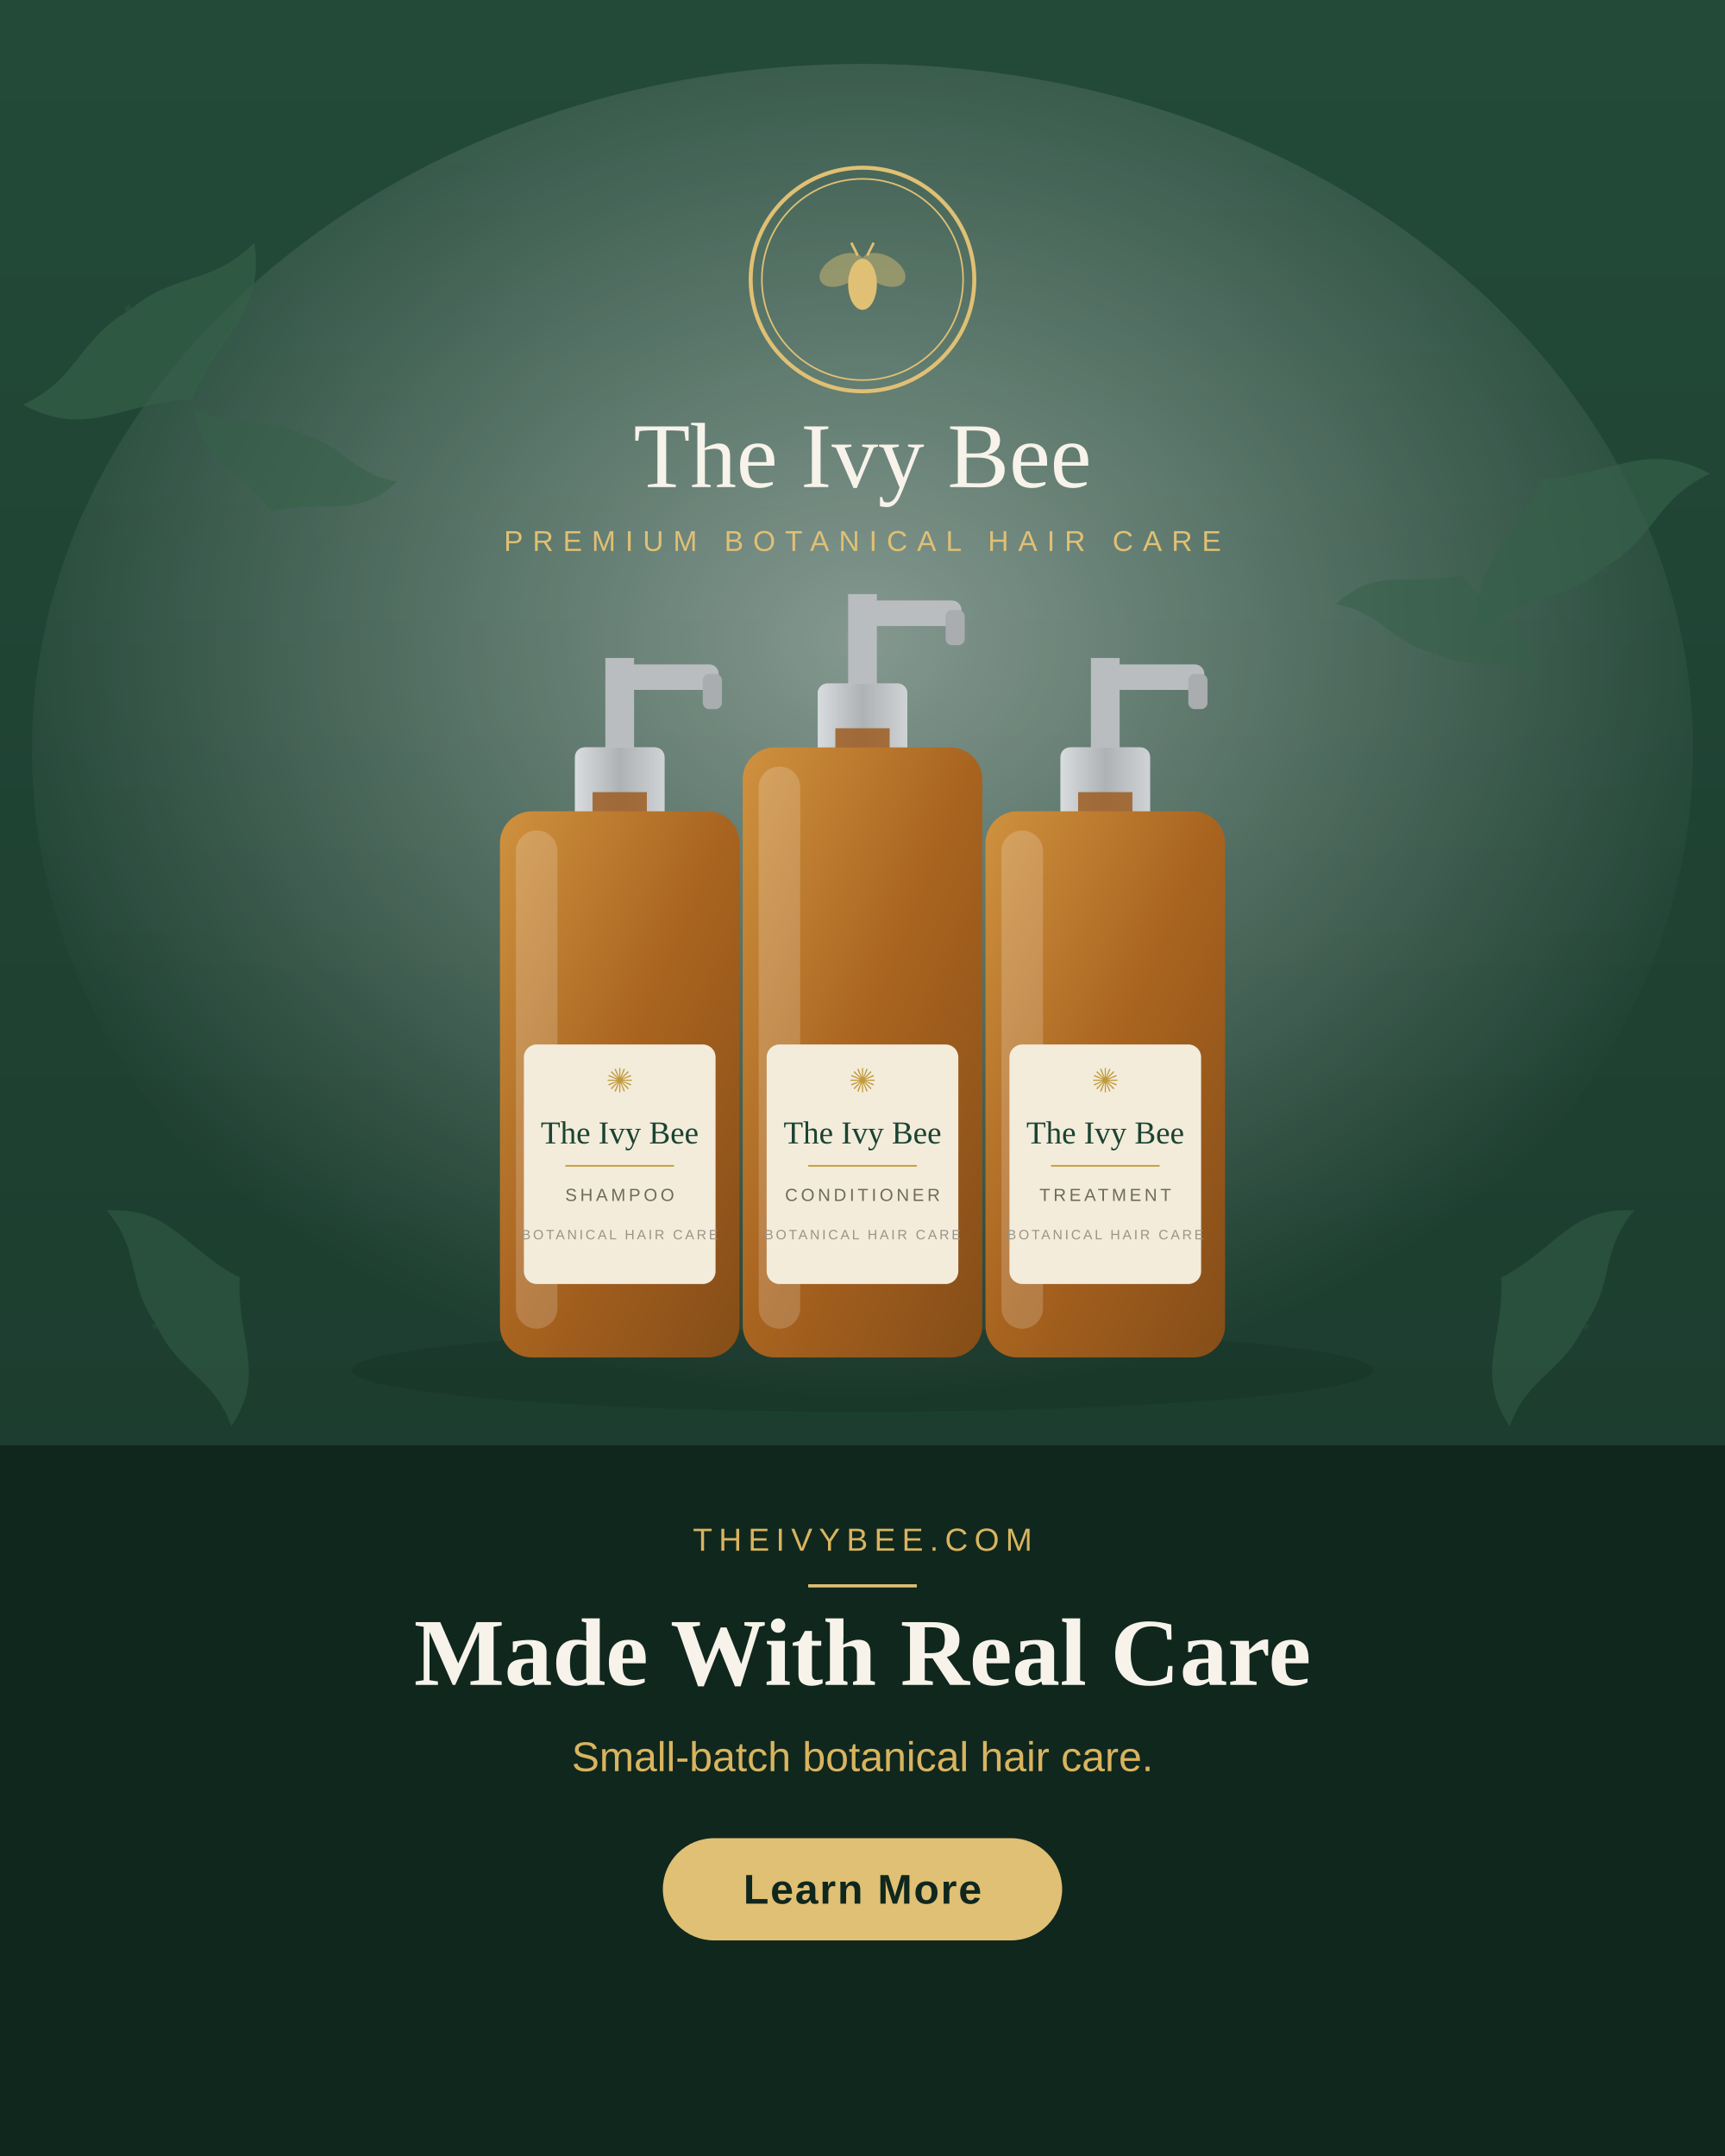
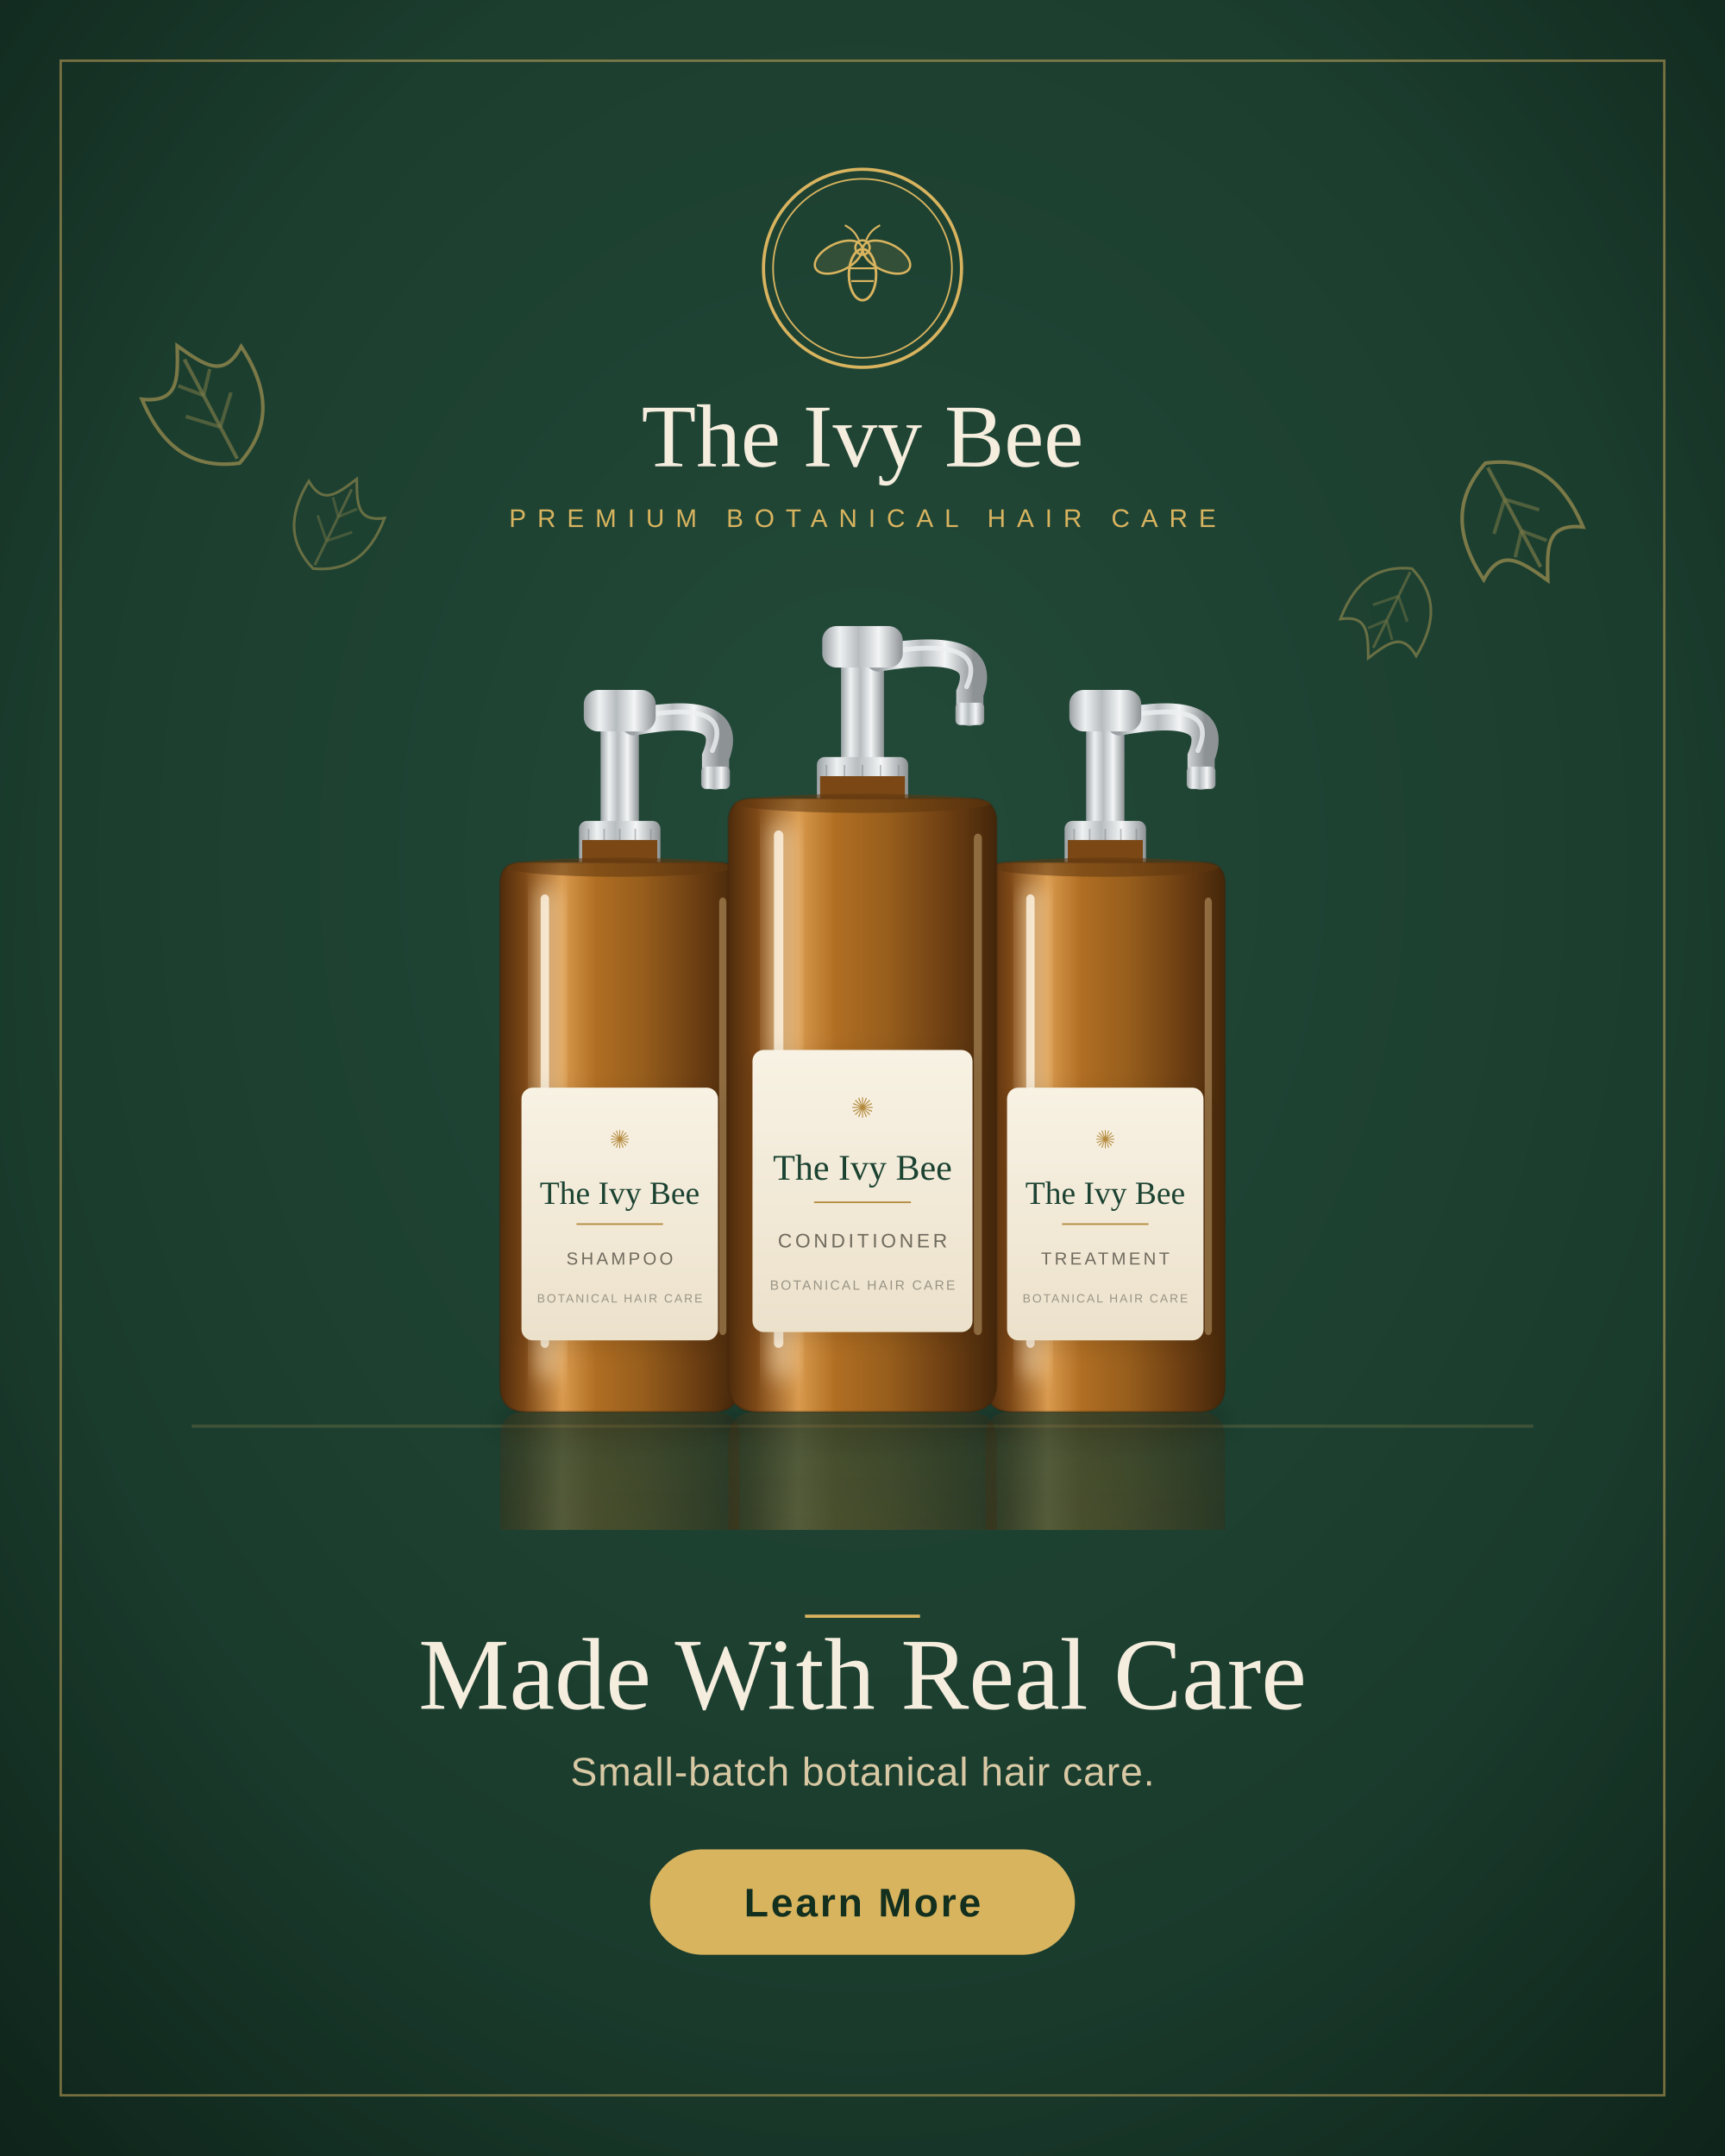
<svg xmlns="http://www.w3.org/2000/svg" viewBox="0 0 1080 1350" width="1080" height="1350" role="img" aria-label="Made With Real Care">
  <defs>
-     <linearGradient id="bgGrad" x1="0" y1="0" x2="0" y2="1">
+     <radialGradient id="bgGrad" cx="0.5" cy="0.40" r="0.75">
      <stop offset="0" stop-color="#234a39" />
-       <stop offset="1" stop-color="#19372a" />
+       <stop offset="1" stop-color="#163527" />
+     </radialGradient>
+     <linearGradient id="amber" x1="0" y1="0" x2="1" y2="0">
+       <stop offset="0" stop-color="#4f2c0c" />
+       <stop offset="0.10" stop-color="#7c4716" />
+       <stop offset="0.26" stop-color="#d99a4e" />
+       <stop offset="0.40" stop-color="#b06e23" />
+       <stop offset="0.60" stop-color="#965d1c" />
+       <stop offset="0.82" stop-color="#6c3e12" />
+       <stop offset="1" stop-color="#43260a" />
    </linearGradient>
-     <linearGradient id="amber" x1="0" y1="0" x2="1" y2="1">
-       <stop offset="0" stop-color="#cf923f" />
-       <stop offset="0.5" stop-color="#a8631f" />
-       <stop offset="1" stop-color="#854d18" />
+     <linearGradient id="chrome" x1="0" y1="0" x2="1" y2="0">
+       <stop offset="0" stop-color="#9aa0a3" />
+       <stop offset="0.22" stop-color="#eef1f2" />
+       <stop offset="0.45" stop-color="#b7bcbf" />
+       <stop offset="0.70" stop-color="#f3f5f6" />
+       <stop offset="1" stop-color="#8d9295" />
    </linearGradient>
-     <linearGradient id="metal" x1="0" y1="0" x2="1" y2="0">
-       <stop offset="0" stop-color="#d8dcde" />
-       <stop offset="0.5" stop-color="#aeb2b4" />
-       <stop offset="1" stop-color="#cfd3d5" />
+     <linearGradient id="label" x1="0" y1="0" x2="0" y2="1">
+       <stop offset="0" stop-color="#f8f2e4" />
+       <stop offset="1" stop-color="#ece1cb" />
    </linearGradient>
-     <radialGradient id="glow" cx="0.5" cy="0.42" r="0.55">
-       <stop offset="0" stop-color="#ffffff" stop-opacity="0.45" />
-       <stop offset="1" stop-color="#ffffff" stop-opacity="0" />
+     <linearGradient id="reflFade" x1="0" y1="0" x2="0" y2="1">
+       <stop offset="0" stop-color="#ffffff" />
+       <stop offset="1" stop-color="#000000" />
+     </linearGradient>
+     <mask id="reflMask">
+       <rect x="0" y="810" width="1080" height="540" fill="url(#reflFade)" />
+     </mask>
+     <filter id="soft" x="-30%" y="-30%" width="160%" height="160%">
+       <feGaussianBlur stdDeviation="7" />
+     </filter>
+     <radialGradient id="vign" cx="0.5" cy="0.45" r="0.75">
+       <stop offset="0.65" stop-color="#000000" stop-opacity="0" />
+       <stop offset="1" stop-color="#000000" stop-opacity="0.32" />
    </radialGradient>
  </defs>
  <rect width="1080" height="1350" fill="url(#bgGrad)" />
-   <ellipse cx="540" cy="470" rx="520" ry="430" fill="url(#glow)" />
-   <g transform="translate(120 250) rotate(-35) scale(1.7)" opacity="0.7">
-     <path d="M0 0 C 22 -14 40 -10 52 -34 C 30 -30 22 -42 0 -40 C -22 -42 -30 -30 -52 -34 C -40 -10 -22 -14 0 0 Z" fill="#356049" />
-     <path d="M0 0 L0 -38" stroke="#356049" stroke-width="2" opacity="0.5" transform="scale(1.1)" />
+   <rect width="1080" height="1350" fill="url(#vign)" />
+   <rect x="38" y="38" width="1004" height="1274" fill="none" stroke="#d9b45f" stroke-width="1.5" opacity="0.5" />
+   <g transform="translate(150 290) rotate(-28) scale(1.6)" opacity="0.5" fill="none" stroke="#d9b45f" stroke-width="1.4">
+     <path d="M0 0 C 16 -6 24 -18 22 -40 C 10 -32 6 -40 0 -52 C -6 -40 -10 -32 -22 -40 C -24 -18 -16 -6 0 0 Z" />
+     <path d="M0 -2 L0 -46" opacity="0.7" />
+     <path d="M0 -16 L10 -26 M0 -16 L-10 -26 M0 -30 L7 -38 M0 -30 L-7 -38" opacity="0.55" />
  </g>
-   <g transform="translate(170 320) rotate(20) scale(1.3)" opacity="0.55">
-     <path d="M0 0 C 22 -14 40 -10 52 -34 C 30 -30 22 -42 0 -40 C -22 -42 -30 -30 -52 -34 C -40 -10 -22 -14 0 0 Z" fill="#356049" />
-     <path d="M0 0 L0 -38" stroke="#356049" stroke-width="2" opacity="0.5" transform="scale(1.1)" />
+   <g transform="translate(196 356) rotate(26) scale(1.2)" opacity="0.4" fill="none" stroke="#d9b45f" stroke-width="1.4">
+     <path d="M0 0 C 16 -6 24 -18 22 -40 C 10 -32 6 -40 0 -52 C -6 -40 -10 -32 -22 -40 C -24 -18 -16 -6 0 0 Z" />
+     <path d="M0 -2 L0 -46" opacity="0.7" />
+     <path d="M0 -16 L10 -26 M0 -16 L-10 -26 M0 -30 L7 -38 M0 -30 L-7 -38" opacity="0.55" />
  </g>
-   <g transform="translate(965 300) rotate(145) scale(1.7)" opacity="0.7">
-     <path d="M0 0 C 22 -14 40 -10 52 -34 C 30 -30 22 -42 0 -40 C -22 -42 -30 -30 -52 -34 C -40 -10 -22 -14 0 0 Z" fill="#356049" />
-     <path d="M0 0 L0 -38" stroke="#356049" stroke-width="2" opacity="0.5" transform="scale(1.1)" />
+   <g transform="translate(930 290) rotate(152) scale(1.6)" opacity="0.5" fill="none" stroke="#d9b45f" stroke-width="1.4">
+     <path d="M0 0 C 16 -6 24 -18 22 -40 C 10 -32 6 -40 0 -52 C -6 -40 -10 -32 -22 -40 C -24 -18 -16 -6 0 0 Z" />
+     <path d="M0 -2 L0 -46" opacity="0.7" />
+     <path d="M0 -16 L10 -26 M0 -16 L-10 -26 M0 -30 L7 -38 M0 -30 L-7 -38" opacity="0.55" />
  </g>
-   <g transform="translate(915 360) rotate(200) scale(1.3)" opacity="0.55">
-     <path d="M0 0 C 22 -14 40 -10 52 -34 C 30 -30 22 -42 0 -40 C -22 -42 -30 -30 -52 -34 C -40 -10 -22 -14 0 0 Z" fill="#356049" />
-     <path d="M0 0 L0 -38" stroke="#356049" stroke-width="2" opacity="0.5" transform="scale(1.1)" />
+   <g transform="translate(884 356) rotate(206) scale(1.2)" opacity="0.4" fill="none" stroke="#d9b45f" stroke-width="1.4">
+     <path d="M0 0 C 16 -6 24 -18 22 -40 C 10 -32 6 -40 0 -52 C -6 -40 -10 -32 -22 -40 C -24 -18 -16 -6 0 0 Z" />
+     <path d="M0 -2 L0 -46" opacity="0.7" />
+     <path d="M0 -16 L10 -26 M0 -16 L-10 -26 M0 -30 L7 -38 M0 -30 L-7 -38" opacity="0.55" />
  </g>
-   <g transform="translate(150 800) rotate(-120) scale(1.5)" opacity="0.5">
-     <path d="M0 0 C 22 -14 40 -10 52 -34 C 30 -30 22 -42 0 -40 C -22 -42 -30 -30 -52 -34 C -40 -10 -22 -14 0 0 Z" fill="#356049" />
-     <path d="M0 0 L0 -38" stroke="#356049" stroke-width="2" opacity="0.5" transform="scale(1.1)" />
+   <g fill="none" stroke="#d9b45f">
+     <circle cx="540" cy="168" r="62" stroke-width="2" />
+     <circle cx="540" cy="168" r="56" stroke-width="1" />
+     <g transform="translate(540 168)">
+       <ellipse cx="-15" cy="-7" rx="16" ry="8.5" stroke-width="1.4" fill="#d9b45f" fill-opacity="0.12" transform="rotate(-26 -15 -7)" />
+       <ellipse cx="15" cy="-7" rx="16" ry="8.5" stroke-width="1.4" fill="#d9b45f" fill-opacity="0.12" transform="rotate(26 15 -7)" />
+       <ellipse cx="0" cy="4" rx="8.5" ry="16" stroke-width="1.6" />
+       <circle cx="0" cy="-13" r="4.5" stroke-width="1.4" />
+       <line x1="-8" y1="0" x2="8" y2="0" stroke-width="1.2" />
+       <line x1="-7" y1="8" x2="7" y2="8" stroke-width="1.2" />
+       <path d="M-2 -17 C -5 -24 -8 -25 -11 -27" stroke-width="1.2" />
+       <path d="M2 -17 C 5 -24 8 -25 11 -27" stroke-width="1.2" />
+     </g>
  </g>
-   <g transform="translate(940 800) rotate(120) scale(1.5)" opacity="0.5">
-     <path d="M0 0 C 22 -14 40 -10 52 -34 C 30 -30 22 -42 0 -40 C -22 -42 -30 -30 -52 -34 C -40 -10 -22 -14 0 0 Z" fill="#356049" />
-     <path d="M0 0 L0 -38" stroke="#356049" stroke-width="2" opacity="0.5" transform="scale(1.1)" />
+   <text x="540" y="292" text-anchor="middle" font-family="Georgia, 'Times New Roman', serif" font-size="56" fill="#f5edde">The Ivy Bee</text>
+   <text x="540" y="330" text-anchor="middle" font-family="Arial, sans-serif" font-size="16" letter-spacing="7" fill="#d9b45f">PREMIUM BOTANICAL HAIR CARE</text>
+   <rect x="120" y="892" width="840" height="2" fill="#d9b45f" opacity="0.18" />
+   <g>
+     <ellipse cx="388" cy="890" rx="78.75" ry="14" fill="#000000" opacity="0.20" filter="url(#soft)" />
+     <g transform="translate(0 1768) scale(1 -1)" opacity="0.30" mask="url(#reflMask)">
+       <path d="M 313 553.5     Q 313 540 326.5 540     L 449.5 540     Q 463 540 463 553.5     L 463 867.5     Q 463 884 446.5 884     L 329.5 884     Q 313 884 313 867.5 Z" fill="url(#amber)" />
+     </g>
+     <g>
+       <rect x="376" y="444" width="24" height="74" fill="url(#chrome)" />
+       <path d="M 397 452 Q 462 440 448 474 L 448 486" fill="none" stroke="url(#chrome)" stroke-width="17" stroke-linecap="round" />
+       <path d="M 397 449 Q 461 437 446 470" fill="none" stroke="#eef0f1" stroke-width="3" stroke-linecap="round" opacity="0.8" />
+       <rect x="439" y="480" width="18" height="14" rx="3" fill="url(#chrome)" />
+       <rect x="365.5" y="432" width="45" height="26" rx="9" fill="url(#chrome)" />
+       <rect x="362.5" y="514" width="51" height="30" rx="5" fill="url(#chrome)" />
+       <line x1="368.5" y1="519" x2="368.5" y2="539" stroke="#7f8487" stroke-width="1" opacity="0.5" />
+       <line x1="378.25" y1="519" x2="378.25" y2="539" stroke="#7f8487" stroke-width="1" opacity="0.5" />
+       <line x1="388" y1="519" x2="388" y2="539" stroke="#7f8487" stroke-width="1" opacity="0.5" />
+       <line x1="397.75" y1="519" x2="397.75" y2="539" stroke="#7f8487" stroke-width="1" opacity="0.5" />
+       <line x1="407.5" y1="519" x2="407.5" y2="539" stroke="#7f8487" stroke-width="1" opacity="0.5" />
+     </g>
+     <rect x="364.5" y="526" width="47" height="20" fill="#7a4715" />
+     <path d="M 313 553.5     Q 313 540 326.5 540     L 449.5 540     Q 463 540 463 553.5     L 463 867.5     Q 463 884 446.5 884     L 329.5 884     Q 313 884 313 867.5 Z" fill="url(#amber)" />
+     <path d="M 313 553.5     Q 313 540 326.5 540     L 449.5 540     Q 463 540 463 553.5     L 463 867.5     Q 463 884 446.5 884     L 329.5 884     Q 313 884 313 867.5 Z" fill="none" stroke="#3f2208" stroke-opacity="0.25" stroke-width="1.5" />
+     <ellipse cx="388" cy="543" rx="71" ry="6" fill="#5e360f" opacity="0.55" />
+     <rect x="335.5" y="554" width="15" height="310" rx="7.5" fill="#ffe9c4" opacity="0.55" filter="url(#soft)" />
+     <rect x="338.5" y="560" width="5.25" height="284" rx="3" fill="#fff6e6" opacity="0.8" />
+     <rect x="450.25" y="562" width="4.5" height="274" rx="3" fill="#ffdca0" opacity="0.35" />
+     <rect x="326.5" y="684.04" width="123" height="158.24" rx="7" fill="#000000" opacity="0.12" filter="url(#soft)" />
+     <rect x="326.5" y="681.04" width="123" height="158.24" rx="7" fill="url(#label)" />
+     <text x="388" y="719.018" text-anchor="middle" font-family="Georgia, 'Times New Roman', serif" font-size="16.5" fill="#b48a3e">✺</text>
+     <text x="388" y="753.83" text-anchor="middle" font-family="Georgia, 'Times New Roman', serif" font-size="20.25" fill="#1c4332">The Ivy Bee</text>
+     <line x1="360.94" y1="766.49" x2="415.06" y2="766.49" stroke="#b48a3e" stroke-width="1" />
+     <text x="388" y="791.808" text-anchor="middle" font-family="Arial, sans-serif" font-size="10.95" letter-spacing="1.8" fill="#6f6a5d">SHAMPOO</text>
+     <text x="388" y="815.544" text-anchor="middle" font-family="Arial, sans-serif" font-size="7.5" letter-spacing="1.05" fill="#9a9486">BOTANICAL HAIR CARE</text>
  </g>
  <g>
-     <circle cx="540" cy="175" r="70" fill="none" stroke="#e0c074" stroke-width="2.5" />
-     <circle cx="540" cy="175" r="63" fill="none" stroke="#e0c074" stroke-width="1" />
-     <g transform="translate(540 175)">
-       <ellipse cx="-13" cy="-6" rx="15" ry="9" fill="#e0c074" opacity="0.45" transform="rotate(-28 -13 -6)" />
-       <ellipse cx="13" cy="-6" rx="15" ry="9" fill="#e0c074" opacity="0.45" transform="rotate(28 13 -6)" />
-       <ellipse cx="0" cy="3" rx="9" ry="16" fill="#e0c074" />
-       <line x1="-9" y1="-1" x2="9" y2="-1" stroke="#e0c074" stroke-width="1.4" opacity="0.6" />
-       <line x1="-8" y1="6" x2="8" y2="6" stroke="#e0c074" stroke-width="1.4" opacity="0.6" />
-       <line x1="-3" y1="-15" x2="-7" y2="-23" stroke="#e0c074" stroke-width="1.6" />
-       <line x1="3" y1="-15" x2="7" y2="-23" stroke="#e0c074" stroke-width="1.6" />
+     <ellipse cx="692" cy="890" rx="78.75" ry="14" fill="#000000" opacity="0.20" filter="url(#soft)" />
+     <g transform="translate(0 1768) scale(1 -1)" opacity="0.30" mask="url(#reflMask)">
+       <path d="M 617 553.5     Q 617 540 630.5 540     L 753.5 540     Q 767 540 767 553.5     L 767 867.5     Q 767 884 750.5 884     L 633.5 884     Q 617 884 617 867.5 Z" fill="url(#amber)" />
    </g>
-   </g>
-   <text x="540" y="305" text-anchor="middle" font-family="Georgia, 'Times New Roman', serif" font-size="58" fill="#f7f3ea">The Ivy Bee</text>
-   <text x="540" y="345" text-anchor="middle" font-family="Arial, sans-serif" font-size="18" letter-spacing="6" fill="#e0c074">PREMIUM BOTANICAL HAIR CARE</text>
-   <ellipse cx="540" cy="858" rx="320" ry="26" fill="#000000" opacity="0.10" />
-   <g>
-     <rect x="379" y="412" width="18" height="60" fill="#b9bdbf" />
-     <rect x="360" y="468" width="56" height="46" rx="6" fill="#c7cbcd" />
-     <rect x="360" y="468" width="56" height="46" rx="6" fill="url(#metal)" />
-     <rect x="392" y="416" width="58" height="16" rx="6" fill="#b9bdbf" />
-     <rect x="440" y="422" width="12" height="22" rx="4" fill="#a9adaf" />
-     <rect x="371" y="496" width="34" height="22" fill="#9c5d22" opacity="0.85" />
-     <rect x="313" y="508" width="150" height="342" rx="20" fill="url(#amber)" />
-     <rect x="323" y="520" width="26" height="312" rx="13" fill="#ffffff" opacity="0.18" />
-     <rect x="328" y="654" width="120" height="150" rx="8" fill="#f3ecdb" />
-     <text x="388" y="684" text-anchor="middle" font-family="Georgia, 'Times New Roman', serif" font-size="22" fill="#c19a3b">✺</text>
-     <text x="388" y="716" text-anchor="middle" font-family="Georgia, 'Times New Roman', serif" font-size="20" fill="#1c4332">The Ivy Bee</text>
-     <line x1="354" y1="730" x2="422" y2="730" stroke="#c19a3b" stroke-width="1" />
-     <text x="388" y="752" text-anchor="middle" font-family="Arial, sans-serif" font-size="11" letter-spacing="2" fill="#6f6a5d">SHAMPOO</text>
-     <text x="388" y="776" text-anchor="middle" font-family="Arial, sans-serif" font-size="8.5" letter-spacing="1.5" fill="#9a9486">BOTANICAL HAIR CARE</text>
+     <g>
+       <rect x="680" y="444" width="24" height="74" fill="url(#chrome)" />
+       <path d="M 701 452 Q 766 440 752 474 L 752 486" fill="none" stroke="url(#chrome)" stroke-width="17" stroke-linecap="round" />
+       <path d="M 701 449 Q 765 437 750 470" fill="none" stroke="#eef0f1" stroke-width="3" stroke-linecap="round" opacity="0.8" />
+       <rect x="743" y="480" width="18" height="14" rx="3" fill="url(#chrome)" />
+       <rect x="669.5" y="432" width="45" height="26" rx="9" fill="url(#chrome)" />
+       <rect x="666.5" y="514" width="51" height="30" rx="5" fill="url(#chrome)" />
+       <line x1="672.5" y1="519" x2="672.5" y2="539" stroke="#7f8487" stroke-width="1" opacity="0.5" />
+       <line x1="682.25" y1="519" x2="682.25" y2="539" stroke="#7f8487" stroke-width="1" opacity="0.5" />
+       <line x1="692" y1="519" x2="692" y2="539" stroke="#7f8487" stroke-width="1" opacity="0.5" />
+       <line x1="701.75" y1="519" x2="701.75" y2="539" stroke="#7f8487" stroke-width="1" opacity="0.5" />
+       <line x1="711.5" y1="519" x2="711.5" y2="539" stroke="#7f8487" stroke-width="1" opacity="0.5" />
+     </g>
+     <rect x="668.5" y="526" width="47" height="20" fill="#7a4715" />
+     <path d="M 617 553.5     Q 617 540 630.5 540     L 753.5 540     Q 767 540 767 553.5     L 767 867.5     Q 767 884 750.5 884     L 633.5 884     Q 617 884 617 867.5 Z" fill="url(#amber)" />
+     <path d="M 617 553.5     Q 617 540 630.5 540     L 753.5 540     Q 767 540 767 553.5     L 767 867.5     Q 767 884 750.5 884     L 633.5 884     Q 617 884 617 867.5 Z" fill="none" stroke="#3f2208" stroke-opacity="0.25" stroke-width="1.5" />
+     <ellipse cx="692" cy="543" rx="71" ry="6" fill="#5e360f" opacity="0.55" />
+     <rect x="639.5" y="554" width="15" height="310" rx="7.5" fill="#ffe9c4" opacity="0.55" filter="url(#soft)" />
+     <rect x="642.5" y="560" width="5.25" height="284" rx="3" fill="#fff6e6" opacity="0.8" />
+     <rect x="754.25" y="562" width="4.5" height="274" rx="3" fill="#ffdca0" opacity="0.35" />
+     <rect x="630.5" y="684.04" width="123" height="158.24" rx="7" fill="#000000" opacity="0.12" filter="url(#soft)" />
+     <rect x="630.5" y="681.04" width="123" height="158.24" rx="7" fill="url(#label)" />
+     <text x="692" y="719.018" text-anchor="middle" font-family="Georgia, 'Times New Roman', serif" font-size="16.5" fill="#b48a3e">✺</text>
+     <text x="692" y="753.83" text-anchor="middle" font-family="Georgia, 'Times New Roman', serif" font-size="20.25" fill="#1c4332">The Ivy Bee</text>
+     <line x1="664.94" y1="766.49" x2="719.06" y2="766.49" stroke="#b48a3e" stroke-width="1" />
+     <text x="692" y="791.808" text-anchor="middle" font-family="Arial, sans-serif" font-size="10.95" letter-spacing="1.8" fill="#6f6a5d">TREATMENT</text>
+     <text x="692" y="815.544" text-anchor="middle" font-family="Arial, sans-serif" font-size="7.5" letter-spacing="1.05" fill="#9a9486">BOTANICAL HAIR CARE</text>
  </g>
  <g>
-     <rect x="683" y="412" width="18" height="60" fill="#b9bdbf" />
-     <rect x="664" y="468" width="56" height="46" rx="6" fill="#c7cbcd" />
-     <rect x="664" y="468" width="56" height="46" rx="6" fill="url(#metal)" />
-     <rect x="696" y="416" width="58" height="16" rx="6" fill="#b9bdbf" />
-     <rect x="744" y="422" width="12" height="22" rx="4" fill="#a9adaf" />
-     <rect x="675" y="496" width="34" height="22" fill="#9c5d22" opacity="0.85" />
-     <rect x="617" y="508" width="150" height="342" rx="20" fill="url(#amber)" />
-     <rect x="627" y="520" width="26" height="312" rx="13" fill="#ffffff" opacity="0.18" />
-     <rect x="632" y="654" width="120" height="150" rx="8" fill="#f3ecdb" />
-     <text x="692" y="684" text-anchor="middle" font-family="Georgia, 'Times New Roman', serif" font-size="22" fill="#c19a3b">✺</text>
-     <text x="692" y="716" text-anchor="middle" font-family="Georgia, 'Times New Roman', serif" font-size="20" fill="#1c4332">The Ivy Bee</text>
-     <line x1="658" y1="730" x2="726" y2="730" stroke="#c19a3b" stroke-width="1" />
-     <text x="692" y="752" text-anchor="middle" font-family="Arial, sans-serif" font-size="11" letter-spacing="2" fill="#6f6a5d">TREATMENT</text>
-     <text x="692" y="776" text-anchor="middle" font-family="Arial, sans-serif" font-size="8.5" letter-spacing="1.5" fill="#9a9486">BOTANICAL HAIR CARE</text>
+     <ellipse cx="540" cy="890" rx="88.2" ry="14" fill="#000000" opacity="0.20" filter="url(#soft)" />
+     <g transform="translate(0 1768) scale(1 -1)" opacity="0.30" mask="url(#reflMask)">
+       <path d="M 456 515.12     Q 456 500 471.12 500     L 608.88 500     Q 624 500 624 515.12     L 624 865.52     Q 624 884 605.52 884     L 474.48 884     Q 456 884 456 865.52 Z" fill="url(#amber)" />
+     </g>
+     <g>
+       <rect x="526.56" y="404" width="26.88" height="74" fill="url(#chrome)" />
+       <path d="M 550.08 412 Q 621.2 400 607.2 434 L 607.2 446" fill="none" stroke="url(#chrome)" stroke-width="17" stroke-linecap="round" />
+       <path d="M 550.08 409 Q 620.2 397 605.2 430" fill="none" stroke="#eef0f1" stroke-width="3" stroke-linecap="round" opacity="0.8" />
+       <rect x="598.2" y="440" width="18" height="14" rx="3" fill="url(#chrome)" />
+       <rect x="514.8" y="392" width="50.4" height="26" rx="9" fill="url(#chrome)" />
+       <rect x="511.44" y="474" width="57.12" height="30" rx="5" fill="url(#chrome)" />
+       <line x1="517.44" y1="479" x2="517.44" y2="499" stroke="#7f8487" stroke-width="1" opacity="0.5" />
+       <line x1="528.72" y1="479" x2="528.72" y2="499" stroke="#7f8487" stroke-width="1" opacity="0.5" />
+       <line x1="540" y1="479" x2="540" y2="499" stroke="#7f8487" stroke-width="1" opacity="0.5" />
+       <line x1="551.28" y1="479" x2="551.28" y2="499" stroke="#7f8487" stroke-width="1" opacity="0.5" />
+       <line x1="562.56" y1="479" x2="562.56" y2="499" stroke="#7f8487" stroke-width="1" opacity="0.5" />
+     </g>
+     <rect x="513.44" y="486" width="53.12" height="20" fill="#7a4715" />
+     <path d="M 456 515.12     Q 456 500 471.12 500     L 608.88 500     Q 624 500 624 515.12     L 624 865.52     Q 624 884 605.52 884     L 474.48 884     Q 456 884 456 865.52 Z" fill="url(#amber)" />
+     <path d="M 456 515.12     Q 456 500 471.12 500     L 608.88 500     Q 624 500 624 515.12     L 624 865.52     Q 624 884 605.52 884     L 474.48 884     Q 456 884 456 865.52 Z" fill="none" stroke="#3f2208" stroke-opacity="0.25" stroke-width="1.5" />
+     <ellipse cx="540" cy="503" rx="80" ry="6" fill="#5e360f" opacity="0.55" />
+     <rect x="481.2" y="514" width="16.8" height="350" rx="8.4" fill="#ffe9c4" opacity="0.55" filter="url(#soft)" />
+     <rect x="484.56" y="520" width="5.88" height="324" rx="3" fill="#fff6e6" opacity="0.8" />
+     <rect x="609.72" y="522" width="5.04" height="314" rx="3" fill="#ffdca0" opacity="0.35" />
+     <rect x="471.12" y="660.44" width="137.76" height="176.64" rx="7" fill="#000000" opacity="0.12" filter="url(#soft)" />
+     <rect x="471.12" y="657.44" width="137.76" height="176.64" rx="7" fill="url(#label)" />
+     <text x="540" y="699.834" text-anchor="middle" font-family="Georgia, 'Times New Roman', serif" font-size="18.48" fill="#b48a3e">✺</text>
+     <text x="540" y="738.694" text-anchor="middle" font-family="Georgia, 'Times New Roman', serif" font-size="22.68" fill="#1c4332">The Ivy Bee</text>
+     <line x1="509.693" y1="752.826" x2="570.307" y2="752.826" stroke="#b48a3e" stroke-width="1" />
+     <text x="540" y="781.088" text-anchor="middle" font-family="Arial, sans-serif" font-size="12.264" letter-spacing="2.016" fill="#6f6a5d">CONDITIONER</text>
+     <text x="540" y="807.584" text-anchor="middle" font-family="Arial, sans-serif" font-size="8.4" letter-spacing="1.176" fill="#9a9486">BOTANICAL HAIR CARE</text>
  </g>
-   <g>
-     <rect x="531" y="372" width="18" height="60" fill="#b9bdbf" />
-     <rect x="512" y="428" width="56" height="46" rx="6" fill="#c7cbcd" />
-     <rect x="512" y="428" width="56" height="46" rx="6" fill="url(#metal)" />
-     <rect x="544" y="376" width="58" height="16" rx="6" fill="#b9bdbf" />
-     <rect x="592" y="382" width="12" height="22" rx="4" fill="#a9adaf" />
-     <rect x="523" y="456" width="34" height="22" fill="#9c5d22" opacity="0.85" />
-     <rect x="465" y="468" width="150" height="382" rx="20" fill="url(#amber)" />
-     <rect x="475" y="480" width="26" height="352" rx="13" fill="#ffffff" opacity="0.18" />
-     <rect x="480" y="654" width="120" height="150" rx="8" fill="#f3ecdb" />
-     <text x="540" y="684" text-anchor="middle" font-family="Georgia, 'Times New Roman', serif" font-size="22" fill="#c19a3b">✺</text>
-     <text x="540" y="716" text-anchor="middle" font-family="Georgia, 'Times New Roman', serif" font-size="20" fill="#1c4332">The Ivy Bee</text>
-     <line x1="506" y1="730" x2="574" y2="730" stroke="#c19a3b" stroke-width="1" />
-     <text x="540" y="752" text-anchor="middle" font-family="Arial, sans-serif" font-size="11" letter-spacing="2" fill="#6f6a5d">CONDITIONER</text>
-     <text x="540" y="776" text-anchor="middle" font-family="Arial, sans-serif" font-size="8.5" letter-spacing="1.5" fill="#9a9486">BOTANICAL HAIR CARE</text>
-   </g>
-   <rect x="0" y="905" width="1080" height="445" fill="#10271d" />
-   <text x="540" y="971" text-anchor="middle" font-family="Arial, sans-serif" font-size="20" letter-spacing="4" fill="#d9b45f">THEIVYBEE.COM</text>
-   <line x1="506" y1="993" x2="574" y2="993" stroke="#e0c074" stroke-width="2" />
-   <text x="540" y="1055" text-anchor="middle" font-family="Georgia, 'Times New Roman', serif" font-size="60" font-weight="bold" fill="#f7f3ea">
+   <line x1="504" y1="1012" x2="576" y2="1012" stroke="#d9b45f" stroke-width="2" />
+   <text x="540" y="1070" text-anchor="middle" font-family="Georgia, 'Times New Roman', serif" font-size="64" fill="#f5edde">
    <tspan x="540" dy="0">Made With Real Care</tspan>
  </text>
-   <text x="540" y="1109" text-anchor="middle" font-family="Arial, sans-serif" font-size="26" fill="#d9b45f">
+   <text x="540" y="1118" text-anchor="middle" font-family="Arial, sans-serif" font-size="25" letter-spacing="0.5" fill="#d8c8a4">
    <tspan x="540" dy="0">Small-batch botanical hair care.</tspan>
  </text>
  <g>
-     <rect x="415" y="1151" width="250" height="64" rx="32" fill="#e0c074" />
-     <text x="540" y="1192" text-anchor="middle" font-family="Arial, sans-serif" font-size="26" font-weight="bold" letter-spacing="1" fill="#10271d">Learn More</text>
+     <rect x="407" y="1158" width="266" height="66" rx="33" fill="#d9b45f" />
+     <text x="540" y="1200" text-anchor="middle" font-family="Arial, sans-serif" font-size="25" font-weight="bold" letter-spacing="1.5" fill="#13301f">Learn More</text>
  </g>
</svg>
